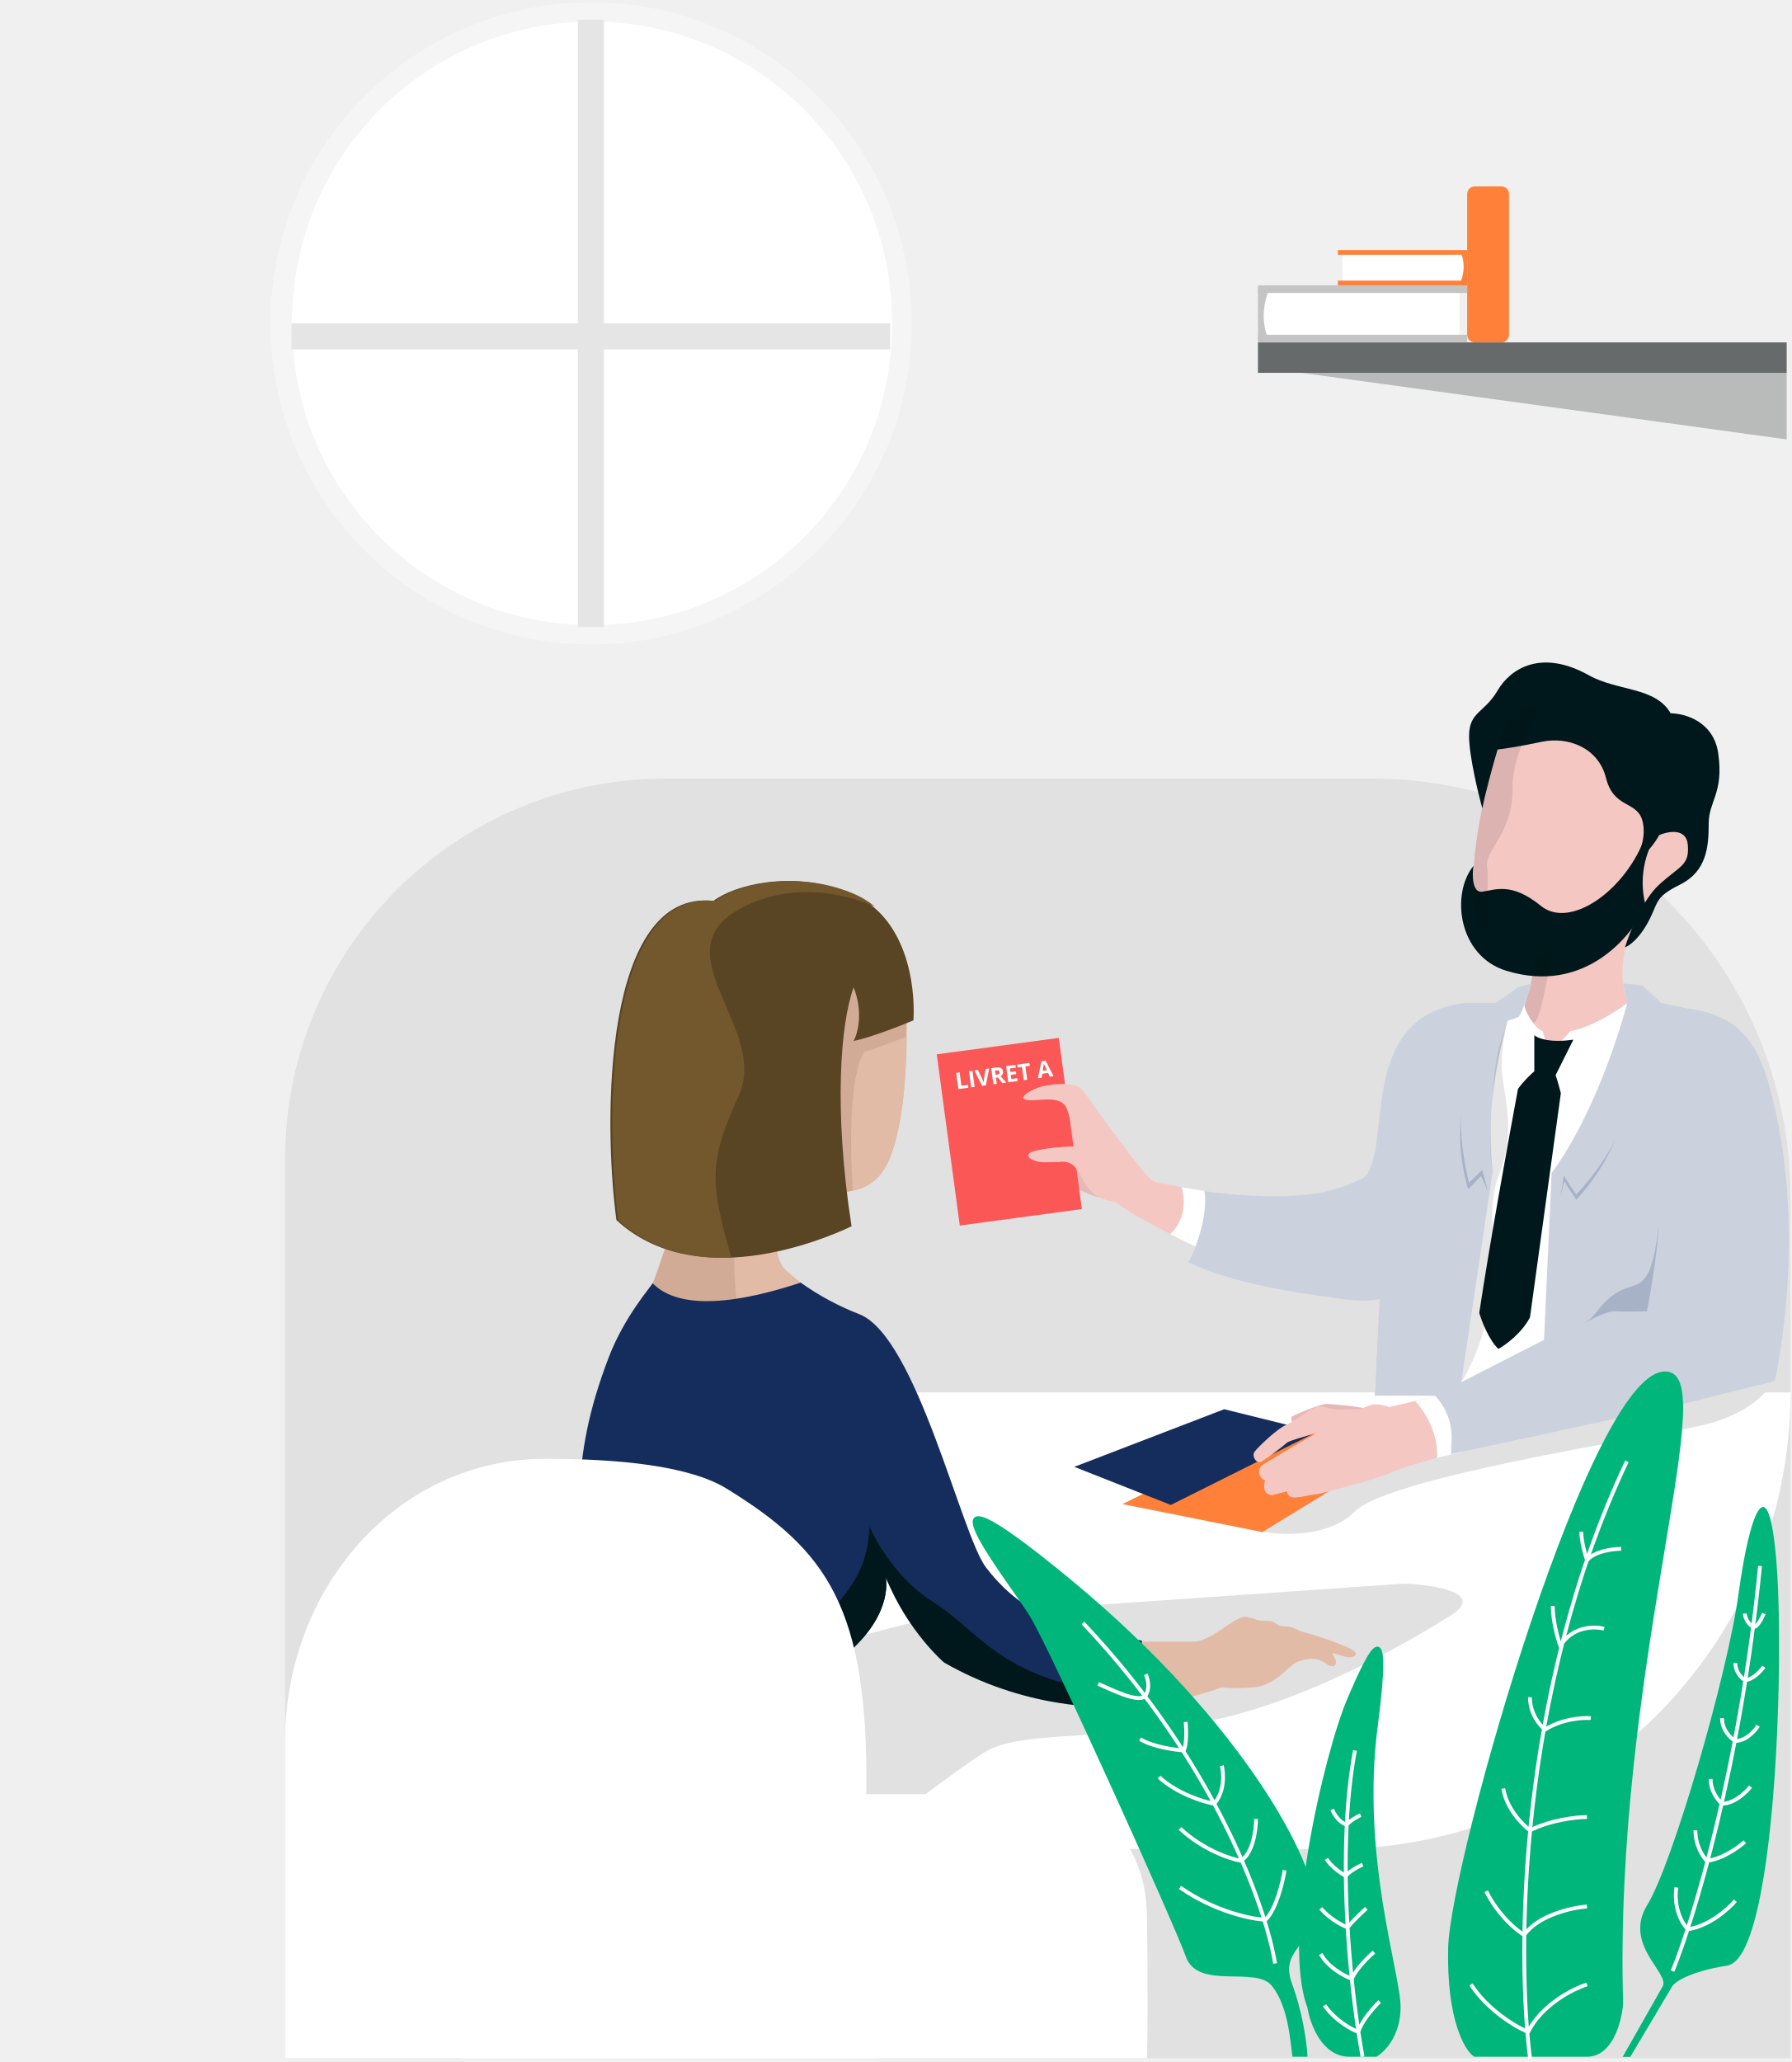
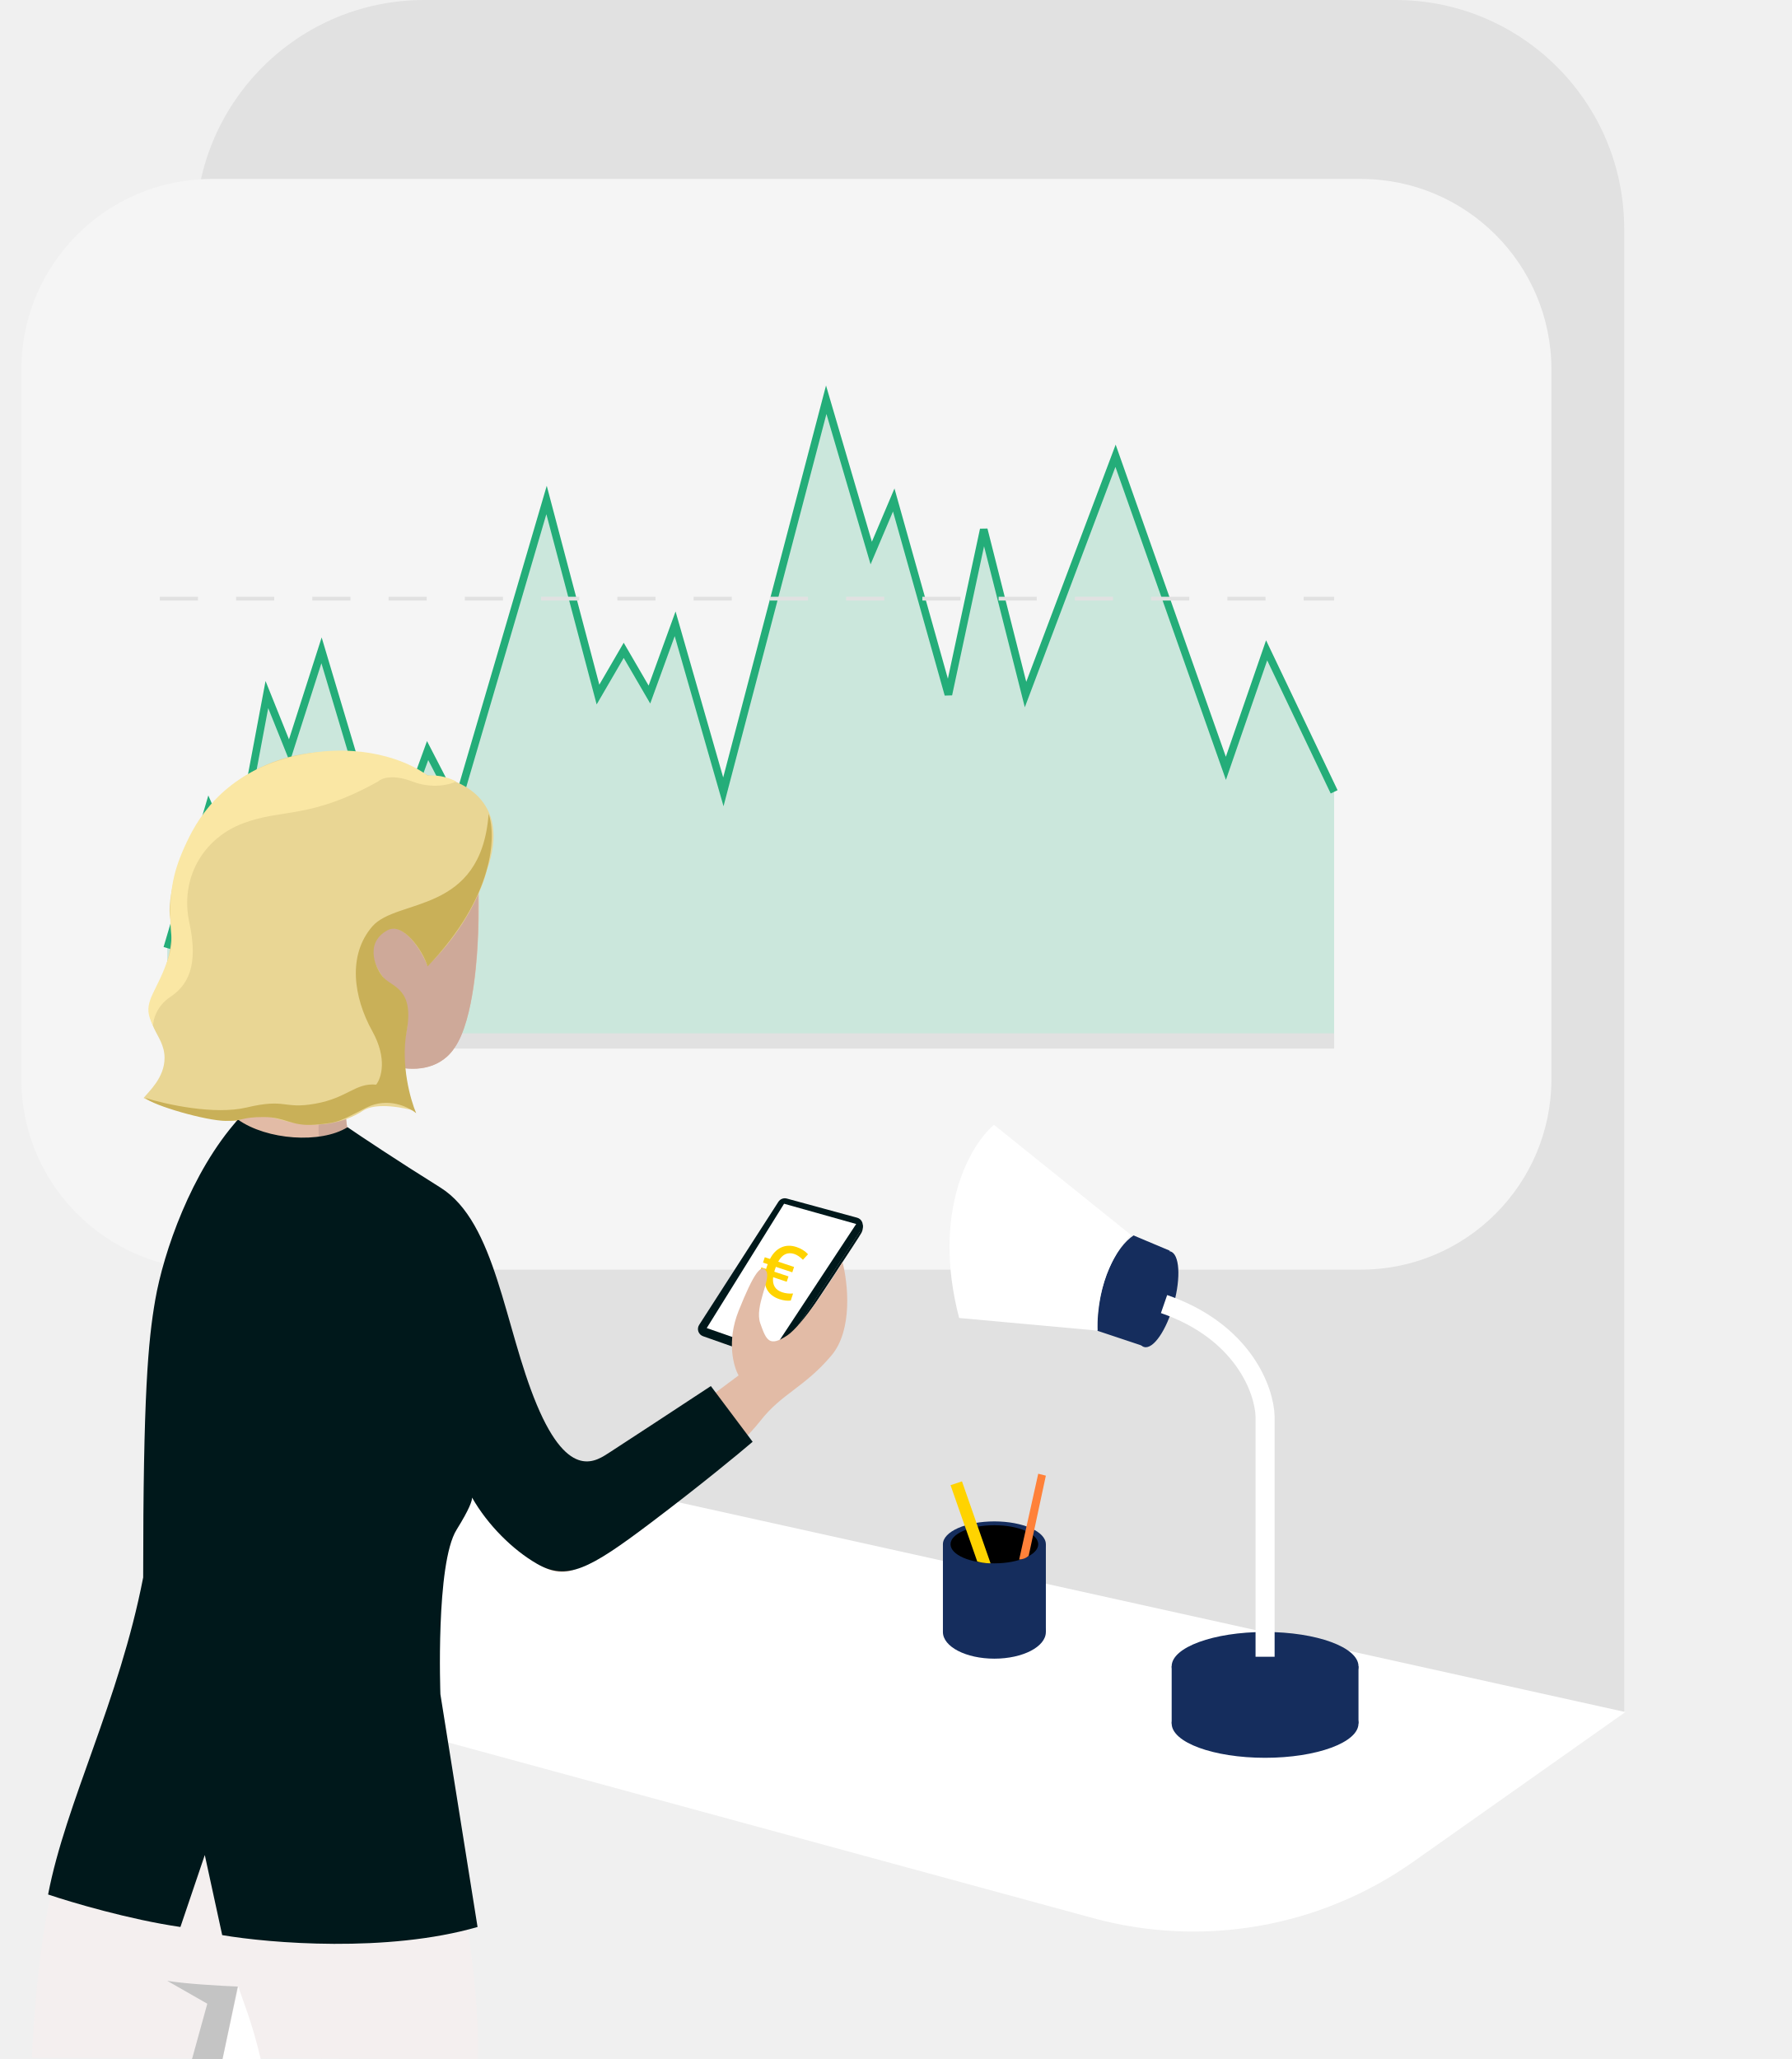
- <svg xmlns="http://www.w3.org/2000/svg" fill="none" viewBox="0 0 471 542">
-   <path fill="#E1E1E1" d="M470.709 314.661c0-60.751-49.249-110-110-110h-185.76c-55.229 0-100 44.772-100 100V541h395.76V314.661z" />
-   <path fill="#666A6A" d="M330.709 90h139v8h-139z" />
-   <path fill="#FF8139" d="M385.709 51v37a2 2 0 002 2h7a2 2 0 002-2V51a2 2 0 00-2-2h-7a2 2 0 00-2 2z" />
-   <path fill="#fff" d="M331.709 76h52v13h-52z" />
-   <path fill="#C4C4C4" d="M330.709 88h55v2h-55zM330.709 75h55v2h-55z" />
-   <path fill="#C4C4C4" d="M330.709 76v13.5h3c-.5-.833-1.5-3.3-1.5-6.5s1-6 1.5-7h-3z" />
-   <path fill="#fff" d="M385.091 74.382h-32.145v-8.036h32.145z" />
-   <path fill="#FF8139" d="M385.709 66.963h-34v-1.236h34zM385.709 75h-34v-1.236h34z" />
-   <path fill="#FF8139" d="M385.709 74.382v-8.346h-1.855c.31.516.928 2.04.928 4.019 0 1.978-.618 3.709-.928 4.327h1.855z" />
-   <path fill="#666A6A" d="M469.709 115.5L342.209 98h127.5v17.5z" opacity=".4" />
-   <path fill="#F5F5F5" d="M71.112 85.163C71.022 38.543 108.79.62 155.41.62c46.557 0 84.299 37.823 84.299 84.38 0 46.557-37.742 84.38-84.299 84.38-46.493 0-84.209-37.724-84.298-84.217z" />
-   <path fill="#fff" d="M234.421 81.244c-1.761-42.23-36.509-75.56-78.777-75.56-41.839 0-76.393 32.68-78.723 74.453l-.271 4.864.271 4.862c2.33 41.775 36.884 74.455 78.723 74.455 42.268 0 77.016-33.33 78.777-75.561l.157-3.757-.157-3.756z" />
-   <path fill="#E5E5E5" d="M234.008 85H76.651v6.842h157.357z" />
-   <path fill="#E5E5E5" d="M151.908 5.18V164.82h6.842V5.18z" />
-   <path fill="#fff" d="M239.551 366h231.158c0 66.274-53.726 120-120 120h-198v-57.778c2.237-.134 10.656-6.06 26.43-28.687 15.774-22.626 46.847-31.784 60.412-33.535z" />
-   <path fill="#E1E1E1" d="M381.209 424.733c9.6-5.989-4-8.152-12-8.485l-122.5 8.485-41 10.481 19 50.408c9.333-6.987 26.4-20.163 34-24.955 9.5-5.989 31-2.994 57.5-7.985s53-20.463 65-27.949zM446.709 374.823c12.8-2.795 18.333-9.15 19.5-11.978l-6.5-2.495-129.5 32.441v9.482c5.667 1.331 18.8 2.196 26-4.991 9-8.983 74.5-18.965 90.5-22.459z" />
-   <path fill="#FF8139" d="M335.914 375.191l-40.842 20.161 36.787 7.358 36.918-22.614-32.863-4.905z" />
-   <path fill="#152D5D" d="M307.807 395.583l38.306-19.153-24.275-6.013-39.42 15.144 25.389 10.022z" />
-   <path fill="#E5B9B7" d="M361.159 372.022a9.027 9.027 0 00-2.98-1.972 83.042 83.042 0 00-9.491-1.036c-1.693 0-8.408 2.929-8.905 3.255-.496.327-.79 1.972 1.795 1.893 2.584-.079 19.581-2.14 19.581-2.14z" />
-   <path fill="#F4C7C3" d="M269.586 301.253a80.118 80.118 0 018.667 7.412c3.465 3.538 10.383 7.165 15.033 6.23l-10.055-21.472s-5.982-3.65-8.77-4.111c-2.787-.462-14.254 1.34-18.373 3.086a1.126 1.126 0 00-.643 1.566s-1.433.507-1.535 1.273c-.203 1.476 2.02 1.442 4.063 1.341 0 0-.373 1.498 1.952 1.667 3.476-.173 6.9.893 9.661 3.008z" />
-   <path fill="#E5B9B7" d="M288.083 314.467a22.527 22.527 0 01-2.9-1.126c.936.451 1.905.828 2.9 1.126zM288.93 314.693c-.271-.068-.554-.136-.836-.226.52.158.836.226.836.226zM285.183 313.386l-.678-.316.678.316z" />
-   <path fill="#E5B9B7" d="M281.346 294.324s-.971-.552-2.258-1.228a24.482 24.482 0 00-5.857-2.32c-2.72-.428-9.378 1.295-11.568 1.746-2.189.45-6.185 1.442-6.185 1.442.237 1.464-1.546 1.554-1.546 1.554.147 1.048 1.558 1.037 2.709 1.127.922.008 1.843-.091 2.742-.293a2.61 2.61 0 01-.643 1.634c.371.21.793.312 1.219.292a17.53 17.53 0 017.9 1.87c3.273 1.927 6.512 4.991 11.105 9.204a23.07 23.07 0 005.485 3.707h.09l.678.315c.939.442 1.908.818 2.9 1.126.282.091.564.158.835.226l-7.606-20.402z" />
-   <path fill="#FB5756" d="M246.265 277.132l32.083-4.319 6.057 44.997-32.083 4.32z" />
-   <path fill="#fff" d="M251.957 286.263l-.577-4.244.9-.123.476 3.502 1.721-.234.101.743-2.621.356zm3.361-.457l-.576-4.244.9-.122.576 4.244-.9.122zm3.813-4.84l.909-.123-.866 4.44-.982.133-2.016-4.049.909-.123 1.141 2.417c.065.143.134.311.208.504.075.191.123.324.145.4-.002-.181.028-.502.091-.964l.461-2.635zm2.602 1.565l.29-.039c.285-.039.488-.115.611-.228.122-.113.17-.271.142-.474-.027-.202-.116-.336-.267-.402-.149-.066-.369-.08-.659-.04l-.273.037.156 1.146zm.099.732l.221 1.629-.899.122-.577-4.244 1.237-.168c.576-.079 1.018-.031 1.323.142.305.172.487.471.545.899.034.25-.005.481-.116.696-.111.212-.285.39-.521.535.768.867 1.268 1.427 1.499 1.679l-.998.136-1.235-1.491-.479.065zm5.691.886l-2.445.332-.576-4.245 2.444-.332.1.738-1.544.21.127.931 1.437-.195.1.738-1.437.195.148 1.094 1.545-.209.101.743zm2.525-.343l-.9.122-.474-3.495-1.153.156-.101-.749 3.204-.435.102.749-1.152.156.474 3.496zm5.949-.808l-.445-.969-1.548.21-.17 1.053-.97.131.92-4.465 1.1-.149 2.082 4.057-.969.132zm-.763-1.694l-.692-1.488a4.57 4.57 0 01-.115-.274c-.03.256-.129.894-.299 1.912l1.106-.15z" />
-   <path fill="#F4C7C3" d="M270.805 289.199c-4.515-.079.586-3.098 3.284-3.673 2.697-.574 8.712-1.419 10.608 1.127 1.896 2.546 16.218 22.846 18.453 23.781 2.234.935 15.856 2.918 15.856 2.918 25.235 2.884 35.11.799 40.889-1.758 5.778-2.557 6.455-18.024 15.281-27.296 8.825-9.271 8.238-18.903 15.698-16.785 8.6 2.433 8.476-.406 8.476-.406l.722-1.295a54.935 54.935 0 003.566-14.375c-3.746.8-3.453 1.059-6.906.124-20.315-5.553-1.501-59.909-1.501-59.909 5.586-14.825 42.818-2.996 47.501 5.295 4.515 7.976-2.031 20.131-2.031 20.131 4.65-.169 5.18 3.583 5.18 3.583.948 8.066-10.665 13.293-10.665 13.293l-1.128 1.419c-10.316 14.499-7.731 24.784-5.813 29.166.429.912 4.063 3.042 7.788 2.974 4.74-.068 17.842.259 24.445 16.549 12.538 30.901.97 76.762-5.7 81.245-6.67 4.484-70.491 13.519-70.491 13.519l-6.5 4.337-7.72 2.253c-2.472.822-7.358 3.019-13.543 4.664-7.753 2.027-8.882 2.489-10.981 2.748-2.359.282-1.975.507-4.943.778-2.257.202-2.257-1.611-2.257-1.611l-3.905 1.002c-3.183-.214-1.874-3.841-1.874-3.841a2.416 2.416 0 01-1.524-1.727 2.398 2.398 0 01.622-2.216c.677-.552 6.771-4.044 8.058-4.867 1.286-.822 6.376-3.661 6.376-3.661s-7.392 1.994-7.81 2.557a74.21 74.21 0 01-6.681 4.968c-1.343.676-2.663-1.498-1.806-2.636.858-1.137 5.824-5.948 8.092-6.939 2.269-.991 6.196-3.954 8.036-4.799 1.839-.845 2.257.811 7.55.665 5.293-.147 3.386-.068 4.21-.237.823-.169 1.963-.845 3.385-1.127a10.46 10.46 0 014.108.71l12.956-2.996h-16.77c1.433-33.774 4.13-51.472 4.13-51.472s5.451 28.637-13.881 25.911c-19.333-2.727-52.039-21.157-53.63-22.137-.711-.439-2.619-1.566-4.819-3.21-10.474-1.386-7.483-10.579-13.916-10.579-7.437 0-8.916-.428-8.916-1.802s7.427-2.084 12.268-2.253c-.801-3.47-.914-6.759-2.144-9.812-1.422-3.571-6.331-2.242-9.683-2.298z" />
-   <path fill="#00181B" d="M389.639 234.39c-2.634.33-2.606-4.389-2.263-6.79-5.967 7.27-4.115 23.662 8.641 27.571 20.775 6.367 33.264-9.465 36.624-17.077-2.304-8.724.961-15.98 2.881-18.518h-2.881c-4.938 14.197-19.752 24.896-27.57 18.518-7.819-6.379-12.14-4.115-15.432-3.704z" />
-   <path fill="#00181B" d="M386.209 193.5c0 5.2 2.5 15.5 3.5 19 .5-3 2.833-11.667 4-15.5 1.667-.166 5.9-.8 11.5-2 7-1.5 15 1.5 17 9.5s8 6 9.5 11c1.2 4-.5 8.333-1.5 10 2.4-.4 5-4.167 6-6 2.333-1 7.1-1.9 7.5 2.5.5 5.5-2 5.5-7.5 10.5-4.4 4-7.833 12.667-9 16.5 1-.333 3.6-2.1 6-6.5 3-5.5 1.5-6.5 8.5-10s7.5-10 7.5-16 4-8 2.5-18.5c-1.2-8.4-8.833-10.5-12.5-10.5-4-7-13.994-5.797-21.5-10-12.5-7-20.641-1.759-24 4-3.5 6-7.5 5.5-7.5 12z" />
-   <path fill="#000" d="M393.775 250.255c-4.639-4.597-1.919-17.529-2.811-22.182-.891-4.652 6.84-8.821 6.659-20.683-.135-8.855 5.44-18.295 8.284-22.531-5.09.642-9.119 2.704-10.677 6.838 0 0-16.838 48.576-1.455 58.558zM403.672 268.493c1.637-1.509 4.311-18.024 4.311-18.024l-4.311 1.126a54.856 54.856 0 01-3.566 14.375l-.722 1.295s-2.833 1.893-8.532 1.037l1.264.428c3.882.845 9.92 1.273 11.556-.237z" opacity=".1" />
-   <path fill="#F4EFEF" d="M329.525 314.365c17.639 1.251 25.472-.563 30.37-2.737 5.778-2.569 4.051-18.881 12.075-31.543 6.851-10.826 11.444-14.645 18.904-12.504 1.445.405-1.061 0 .124.169v-1.352c3.736-1.96 9.808-2.524 9.808-2.524-.125.349-1.005 3.019-1.456 3.267-.452.248 2.776.755 2.776.755a10.456 10.456 0 002.776 3.763l2.686 16.684 6.366-15.096c8.137-1.735 13.87-9.609 13.87-9.609a9.041 9.041 0 014.514 1.678c.61-.09 1.874 2.388 2.596 2.253 4.593-1.126 20.314 1.127 28.124 16.808 2.991 6.095 4.682 22.084 4.986 32.088 0 0-1.134 24.768-3.369 44.37 0 0-11.446 2.891-19.064 4.559-11.873 2.816-32.098 8.97-46.047 11.111l-1.32-15.67-20.078 6.016h-16.77c1.433-33.774 4.13-51.472 4.13-51.472s5.451 28.637-13.881 25.911c-6.941-.981-15.597-3.988-23.926-7.481l1.806-19.444z" />
-   <path fill="#E0DEDE" d="M397.996 357.985l1.613 18.52 17.719-2.839-1.478-22.531a2.83 2.83 0 00-2.528-.912c-1.524.304-3.036 3.132-3.036 3.132a2.05 2.05 0 00-1.919-.902c-1.219.192-2.325 2.513-2.325 2.513a3.118 3.118 0 00-3.385-2.254c-2.585.384-4.661 5.273-4.661 5.273zM408.368 289.863l6.771-10.454 2.799 9.97 9.785-11.671-9.672 13.248s-1.4-3.278-2.98-3.278-2.076 4.247-6.703 2.185zM405.907 289.356l-2.517-10.42-4.514 6.083-1.761-7.311 1.4 9.012a2.697 2.697 0 003.916-.845c1.501-2.455 3.476 3.481 3.476 3.481z" />
-   <path fill="#E0DEDE" d="M415.85 351.18s11.003-5.632 13.915-6.612l8.566-2.873-4.052-24.198s3.555 14.352.971 16.898c-2.584 2.546-8.047.259-11.286 7.334-3.239 7.074-8.114 9.451-8.114 9.451zM363.202 332.875c8.193-8.663-7.607-12.989-.576-15.118 7.031-2.129 4.435-14.972 4.435-14.972l-1.534 12.595s5.451 28.636-13.882 25.91a58.969 58.969 0 01-7.166-1.543c3.047.27 12.03.214 18.723-6.872z" />
-   <path fill="#F4EBEA" d="M404.97 263.615l-.011.012.011-.012z" />
-   <path fill="#fff" d="M310.621 312.056c4.142.71 8.385 1.329 8.385 1.329 25.235 2.884 34.817 0 40.889-1.757 9.435-2.783 4.051-24.626 12.877-33.92 8.825-9.294 10.642-12.279 18.057-10.139 7.415 2.141 9.029-3.165 9.932-3.672-.203 1.419 2.573 6.432 4.807 7.142l1.648 6.038 5.643-6.027c7.189-1.408 14.965-7.412 14.965-7.412.44.912-1.129 5.937 7.054 3.886 4.593-1.126 19.016.248 25.618 16.538 13.78 33.965 4.955 72.503-5.699 81.245-5.726 0-70.491 13.519-70.491 13.519l-.09 2.861-6.411 1.476c.373-8.742-5.744-14.859-5.744-14.859l6.105-1.454h-16.77c1.433-33.773 4.13-51.471 4.13-51.471s5.451 28.637-13.881 25.91c-13.148-1.858-32.469-10.961-44.015-16.897 5.553-5.171 2.991-12.336 2.991-12.336z" />
-   <path fill="#00181B" d="M413.632 273.271c-6.203.931-9.433-.387-10.273-1.162v9.497c1.086.775 4.2.969 5.621.969l4.652-9.304z" />
-   <path fill="#00181B" d="M399.072 286.22c1.41-2.006 3.435-3.908 4.271-4.608l5.562.84c.562 1.561 1.19 3.908 1.433 4.886l-8.114 58.926c-2.164 4.173-6.44 7.277-8.308 8.308-2.473-2.319-4.379-7.277-5.023-9.467 2.628-17.62 7.881-46.598 10.179-58.885z" />
-   <path fill="#F4EBEA" d="M404.97 263.615l-.011.012.011-.012z" />
-   <path fill="#292289" d="M404.97 263.615l-.011.012.011-.012z" />
-   <path fill="#CCD2DD" d="M464.709 284c-3.538-12.032-9.5-17.5-21.5-19l-6.5-1.385-5-4.615-5-.5 1.081 5.115s-6.771 26.834-19.874 44.701l-2.009 43.878-28.689 14.645.181.181a15.742 15.742 0 014.153 12.335l-.09 2.861 2.675-.585s39.579-8.427 59.679-12.978c1.67-.383 3.205-.743 4.571-1.126l18.204-4.507s9.43-40.552-1.882-79.02z" />
-   <path fill="#CCD2DD" d="M316.625 313.025l2.381.36c25.235 2.884 32.925-.828 38.703-3.385 5.778-2.557 3.463-19.514 8-31.5 2.5-6.605 7.593-13.668 19.805-14.885h7.695l5.87-4.115 3.63-1-1.903 5.374a13.955 13.955 0 01-1.501 3.38l-.226.135c-.856.365-1.744.652-2.652.856 0 0-6.489 20.12-3.973 39.632l-8.396 56.225-6.839 2.737h-15.801c1.434-33.796 1.919-30.506 1.919-30.506s7.663 7.717-11.669 4.99c-11.004-1.554-27.831-3.965-39.298-9.575 1.738-2.85 5.316-12.077 4.255-18.723z" />
-   <path fill="#A7B2C6" d="M410.218 314.872l.881-5.824 3.261 4.945a63.718 63.718 0 0010.304-14.386 56.438 56.438 0 01-10.259 15.772l-3.216-4.889-.971 4.382zM391.179 313.126l-1.512-5.632-3.499 3.379s-2.562-10.015-2.042-18.092a51.24 51.24 0 001.839 19.827l3.386-3.47 1.828 3.988zM415.737 348.184s6.444-3.729 8.927-3.515c2.483.215 8.306 0 8.306 0s2.991-15.568 2.991-22.26c0 0-.677 9.215-3.081 12.888-2.404 3.672-5.045 2.14-9.232 5.441-4.187 3.301-3.724 5.249-7.911 7.446z" />
-   <path fill="#E1E1E1" d="M312.348 331.759s-.52-1.352 0-4.968l1.896.935a25.52 25.52 0 01-1.896 4.033z" />
-   <path fill="#000" d="M384.182 363.302l3.622-24.266 3.386-22.62 1.275-8.551a51.054 51.054 0 01-.451-14.25c.688-6.872.384-15.513 3.86-23.477 0 0-1.524 7.029-1.016 12.065.316 3.165 2.675 12.696 1.129 20.052-1.547 7.356-4.12 9.193-3.623 19.298.496 10.105.993 26.62-8.182 41.749z" opacity=".1" />
-   <path fill="#F4C7C3" d="M279.867 301.489a54.29 54.29 0 00-6.771.868c-1.479.484-2.088 1.002-2.009 1.791.079.788 1.659 1.397 3.668 1.352l4.108-.09 1.004-3.921z" />
-   <path fill="#000" d="M175.268 494.637c0-.317-.09-.635-.14-.993.04.358.1.676.14.993z" opacity=".3" />
-   <path fill="#CEA999" d="M238.164 260.938l-12.266 2.096.617 9.338c.12 5.125-.288 9.238-1.553 11.185-5.296 8.175-7.407-10.927-11.787-10.51-4.381.417-6.422 5.404-3.276 13.907s-8.163 10.868-9.139 15.636c-.976 4.768-8.572 31.618 0 40.807l13.132-3.973a39.693 39.693 0 01-8.124-6.348c-4.221-6.556-.578-25.122-.578-25.122s15.71 10.261 24.89 2.175a11.962 11.962 0 001.991-2.304c5.226-7.321 5.973-25.907 6.122-29.891.15-3.983-.029-16.996-.029-16.996zM221.557 235.774c1.065 6.506 2.767 16.957 4.34 27.258-.995-9.705-2.837-20.454-4.111-27.179l-.229-.079z" />
-   <path fill="#E2BBA6" d="M252.243 426.773s-10.772-1.451-19.394-12.179c0 0 2.151 9.02-9.348 19.351-7.965 7.132-1.752 45.128 1.603 51.833 0 0-31.779 31.331-83.509 6.239 0 0 12.992-47.314 13.938-74.066 1.165-30.377 4.679-49.906 15.312-78.585 10.633-28.678 13.152-44.502 11.708-59.601-1.444-15.099-.717-38.742 25.885-44.453 26.601-5.712 29.747 25.589 29.747 25.589s2.35 40.022-8.114 49.191c-9.169 8.086-24.889-2.175-24.889-2.175s-3.644 18.566.578 25.122c0 0 5.824 6.665 20.21 12.397 15.023 5.96 17.432 49.668 25.397 57.675" />
-   <path fill="#D2AB96" d="M227.209 276.503c2.8-.798 8.5-2.994 11-3.993v-4.491l-14-17.968-48 74.365-4.5 12.976 2 4.492c6.4 3.594 16 1.498 20 0-.5-3.327-1.2-11.479 0-17.468 1.2-5.989 7.167-9.483 10-10.481h15.5l5-.998c-1.6-24.356 1.333-34.437 3-36.434z" />
-   <path fill="#fff" d="M223.946 482s7.555 24.943 6.695 59H121.209l10.5-26.277 11.579-30.096s44.333 22.589 80.658-2.627z" />
-   <path fill="#152D5D" d="M300.209 431.236c-13.599-2.464-28.806-3.29-41-19.236-6.5-8.5-18.176-60.527-33.239-66.527a70.102 70.102 0 01-15.481-8.334c-23.595 7.778-34.218 5.037-38.907.149-.249.686-7.377 8.603-11.529 19.44-10.951 28.559-6.969 42.248-8.064 72.615-.995 26.751-8.522 55.509-8.522 55.509 7.278 33.188 81.637.924 81.637.924-2.927-7.788-9.538-44.701-1.603-51.834 11.499-10.331 9.349-19.35 9.349-19.35C239.209 428 247.709 436.5 247.709 436.5c20.38 11.692 41.32 12.954 52.5 12v-17.264z" />
-   <path fill="#E2BBA6" d="M313.709 431.5h-13.5v17c9.6-1.2 18-3.833 21-5 1 .167 4.1.4 8.5 0 5.5-.5 9-5.5 11-6.5s5.5-1.5 7.5 0 3 1 3 0c0-.8-.667-2-1-2.5.667.167 2.3.6 3.5 1 1.5.5 5-.5.5-2.5s-9.5-3.5-11.5-4-2.5-1.5-5-1.5-2-1.5-5-1.5-2-.5-5-1-9 6.5-14 6.5z" />
-   <path fill="#00181B" d="M300.209 448.5V442s-8.5 2.5-22 0c-18-5.558-23.014-14.789-33-21-11.227-6.983-16.621-19.75-16.621-19.75-.796 18.229-12.773 21.1-20.06 35.96-5.406 11.027-1.514 40.152.856 54.456 9.269-3.099 15.72-5.89 15.72-5.89-2.927-7.788-9.538-44.702-1.603-51.834 11.499-10.331 9.348-19.351 9.348-19.351C238.709 429 248.209 437 248.209 437c20.38 11.722 40.82 12.454 52 11.5z" />
-   <path fill="#fff" d="M191.062 391.306c-9.705-5.994-28.215-7.87-47.652-7.86-39.527.021-68.461 34.639-68.461 74.166V541H301.53c.135-3.497.323-15.897 0-37.524-.322-21.627-15.724-30.262-23.384-31.876h-50.396c.645-49.387-10.553-64.155-36.689-80.294z" />
-   <path fill="#594423" d="M224.411 273.619c4.338-.866 12.291-3.969 15.725-5.413.542-9.02-1.627-27.495-16.809-33.557-15.183-6.062-30.365-1.984-35.788 2.165-28.738-3.247-29.099 57.011-25.484 83.893 20.604 18.944 53.5 5.593 61.814 1.624-4.772-30.743-2.892-53.403.542-62.784 2.603 6.494 1.085 12.087 0 14.072z" />
-   <path fill="#74582D" fill-rule="evenodd" d="M229.991 238.295c-8.563-3.738-22.613-6.598-35.782.776-11.508 6.445-7.574 15.563-3.324 25.412 3.32 7.696 6.833 15.838 3.324 23.499-8 17.469-7.5 22.959-2 42.423l.05.181c-10.249.344-21.059-1.919-29.704-9.868-3.615-26.882-3.254-87.141 25.485-83.893 5.422-4.15 20.605-8.227 35.787-2.165a23.093 23.093 0 016.164 3.635z" clip-rule="evenodd" />
-   <path fill="#00B67A" d="M439.593 522.153c-2.4 4-8.333 14-11 18.5h-2c2.833-5 8.9-15.7 10.5-18.5 2-3.5-10.5-11-4-21.5s21-60 24-82 8-34 10-7-.5 103-13 105c-10 1.6-13.833 4.333-14.5 5.5z" />
-   <path stroke="#fff" d="M439.709 518.112c5.5-13.5 17.8-53.7 23-106.5" />
-   <path fill="#00B67A" stroke="#00B67A" d="M381.209 512.112c-.4 18.4 4.167 26.333 6.5 28h29.5c6.4 0 8.667-9 9-13.5-2.5-85.5 25-162.539 12.5-165.5-19-4.5-57 128-57.5 151z" />
-   <path stroke="#fff" d="M402.249 541.112c-3.494-27.098-3.294-96.436 25.46-157M417.209 521.612c-3.667 1.167-11.9 5.3-15.5 12.5-3.167-1.333-10.6-5.7-15-12.5m30.5-20.5c-4 .333-12.9 2.3-16.5 7.5-2-1.167-6.8-5.1-10-11.5m26.5-19.5c-2.667 0-9.4.7-15 3.5-2-1.5-6.2-5.8-7-11m23-18.5c-2.167-.167-7.6.2-12 3-1.333-1-4-4.1-4-8.5m19.5-18c-2.5-.667-8.3-.7-11.5 4.5-.667-1.834-2-6.5-2-10.5m18-15c-2.167 0-7 .6-9 3-.5-1.5-1.5-5.1-1.5-7.5M456.209 499.612c-1.833 2.166-6.9 6.7-12.5 7.5-1.333-1.334-3.8-5.4-3-11M458.709 484.112c-1.667 1.5-6 4.6-10 5-1-1-3-4-3-8m14.5-11.5c-1.167 1.5-4.3 4.5-7.5 4.5-1-.834-3-3.3-3-6.5m12.5-14c-.833 1.333-3.2 4-6 4-1.167-.667-3.5-2.8-3.5-6m11-13.5c-.833 1.166-3 3.5-5 3.5-.833-.5-2.5-2.1-2.5-4.5m7.5-13c-.5 1.166-1.7 3.5-2.5 3.5-1 0-2.5-2-2.5-3.5" />
-   <path fill="#00B67A" stroke="#00B67A" d="M367.709 527.612c0 7.2-4 11.333-6 12.5h-7c-6.8 0-9.833-8.333-10.5-12.5-7-18.5 4.5-67 10.5-81s11.008-23.732 7 7c-4.5 34.5 6 65 6 74z" />
-   <path stroke="#fff" d="M358.209 540.612a194.566 194.566 0 01-1.088-6.5m-.912-74c-1.144 6.16-1.825 12.772-2.161 19.5m8.661 46.5c-1.559 1.5-4.858 5.2-5.588 8m0 0c-1.804-.667-6.112-3-8.912-7m8.912 7a293.627 293.627 0 01-1.756-14m5.844-7c-1.396 1.166-4.519 4.2-5.844 7m0 0c-1.885-.667-6.156-2.9-8.156-6.5m8.156 6.5a318.013 318.013 0 01-1.087-13.5m4.931-5c-1.121 1-3.677 3.4-4.931 5m0 0c-1.357-.5-4.669-2.2-7.069-5m7.069 5c-.258-4.38-.43-8.915-.478-13.5m4.409-3c-1.106.5-3.536 1.8-4.409 3m0 0c-1.197-.667-3.891-2.5-5.091-4.5m5.091 4.5c-.047-4.486.024-9.019.248-13.5m3.661-2.5c-.774.333-2.59 1.3-3.661 2.5m0 0c-.78-.167-2.639-1.2-3.839-4" />
-   <path fill="#00B67A" stroke="#00B67A" d="M339.209 521.612c2.8 7.6 3.833 15.5 4 18.5h-3c-.5-3.5-1-13-5.5-18.5s-19.5 1-22.5-7.5-35.5-80.5-41-89.5-36-47 10-9 64.5 75 64 85.5-9.5 11-6 20.5z" />
-   <path stroke="#fff" d="M335.209 516.112c-2.333-14.5-15.7-52.7-50.5-89.5M337.709 491.612c-.5 3.166-2.2 10.2-5 13-3.667-.167-13.3-2.1-22.5-8.5m20-18c0 2.833-.8 9-4 11-2.833-.5-10-2.9-16-8.5m11-16.5c.5 2 .8 6.8-2 10-2.833-.5-9.7-2.6-14.5-7m7-14.5c.167 1.833.3 5.9-.5 7.5-2.5-.167-8.3-1-11.5-3m1.5-17c.5 1 1.2 3.5 0 5.5-1.5 2.5-10-2-12.5-3" />
+ <svg xmlns="http://www.w3.org/2000/svg" fill="none" viewBox="0 0 470 540">
+   <path fill="#E1E1E1" d="M69.06 392.362L51.393 63.216C49.55 28.865 76.906 0 111.307 0H366c33.137 0 60 26.863 60 60v389.146H128.974c-31.888 0-58.205-24.942-59.914-56.784z" />
+   <path fill="#fff" d="M88.266 449.007L85 373.403l341.313 75.604-55.641 39.27a100.001 100.001 0 01-83.941 14.784L88.266 449.007z" />
+   <ellipse fill="#152D5D" rx="13.5" ry="7" transform="matrix(-1 0 0 1 260.813 428.007)" />
+   <ellipse fill="#152D5D" rx="13.5" ry="6" transform="matrix(-1 0 0 1 260.813 405.007)" />
+   <path fill="#152D5D" d="M274.313 428.007v-23h-27v23h27z" />
+   <ellipse fill="#000" rx="11.5" ry="5" transform="matrix(-1 0 0 1 260.813 405.007)" />
+   <path fill="#FF8139" d="M274.313 387.007l-4.5 21c-.8.8-2 1-2.5 1l5-22.5 2 .5z" />
+   <path fill="#FFD300" d="M252.313 388.507l7.5 21.5c-1.6 0-3-.333-3.5-.5l-7-20 3-1z" />
+   <rect width="401.325" height="286.051" x="5.59" y="46.931" fill="#F5F5F5" rx="50" />
+   <path stroke="#24AD79" stroke-width="2" d="M43.862 248.652l10.96-37.113 6.746 15.464 8.431-44.846 5.902 14.691 8.432-26.289 16.863 56.444 10.961-30.155 7.588 14.691 23.608-80.413 13.491 51.031 6.745-11.598 6.745 11.598 6.745-18.557 12.648 44.073 26.98-102.836 11.805 40.206 5.902-13.917 14.333 51.031 9.275-43.299 10.961 43.299 23.608-62.629 28.942 81.975 10.686-30.944 17.706 37.114" />
+   <path fill="#24AD79" d="M54.822 211.539l-10.96 37.113V274.5h306.063v-66.827l-17.706-37.114-10.686 30.944-28.942-81.975-23.608 62.629-10.961-43.299-9.275 43.299-14.333-51.031-5.902 13.917-11.805-40.206-26.98 102.836-12.648-44.073-6.745 18.557-6.745-11.598-6.745 11.598-13.491-51.031-23.608 80.413-7.588-14.691-10.961 30.155-16.863-56.444-8.432 26.289L70 182.157l-8.431 44.846-6.746-15.464z" opacity=".2" />
+   <path stroke="#E1E1E1" stroke-dasharray="10 10" d="M41.924 157.005h308.001" />
+   <path stroke="#E1E1E1" stroke-width="4" d="M43.925 273h306" />
+   <path fill="#E2BBA6" d="M133.369 395s-4.689-1.718-13.385-12.532c0 0 2.169 9.091-9.429 19.505-8.033 7.189-1.767 45.487 1.617 52.246 0 0-32.051 31.58-84.226 6.288 0 0 13.104-47.691 14.058-74.655 1.175-30.619 4.72-50.303 15.443-79.21 10.724-28.907 13.265-44.857 11.809-60.076-1.456-15.219-.723-39.05 26.107-44.807 26.83-5.757 30.003 25.793 30.003 25.793s2.37 40.341-8.183 49.583c-9.248 8.15-25.103-2.193-25.103-2.193s-3.675 18.713.582 25.322c0 0 5.874 6.718 20.384 12.496 15.152 6.007 17.582 50.063 25.615 58.133" />
+   <path fill="#CEA999" d="M108.597 202.23c1.075 6.558 2.792 17.092 4.378 27.475-1.004-9.783-2.862-20.616-4.147-27.395l-.231-.08z" />
+   <path fill="#CEA999" d="M125.346 227.592l-12.371 2.112.623 9.412c.12 5.167 4.87 3.645 3.594 5.607-5.342 8.241-12.632-5.346-17.05-4.926-4.418.421-6.476 5.447-3.303 14.018 3.173 8.571-8.234 10.954-9.218 15.76-.984 4.806-8.646 31.87 0 41.132l13.244-4.005a40.028 40.028 0 01-8.193-6.398c-4.258-6.608-.583-25.322-.583-25.322s15.845 10.343 25.103 2.193a12.097 12.097 0 002.009-2.323c5.271-7.38 6.024-26.113 6.175-30.129.151-4.015-.03-17.131-.03-17.131z" />
+   <path fill="#F4EFEF" d="M110.866 450.635s15.366 54.961 14.503 89.365l-102.055-.305H8.37s1-27.195 5.5-45.195 15.975-41.212 15.975-41.212 44.533 22.819 81.022-2.653z" />
+   <path fill="#000" d="M62.046 464.071c.18 1.212.351 2.393.522 3.565-.17-1.172-.341-2.353-.522-3.565zM61.905 463.15c0-.321-.09-.641-.14-1.002.04.361.1.681.14 1.002z" opacity=".3" />
+   <path fill="#fff" d="M62.505 521l-4.136 19h10c-2-9-5.228-16.833-5.864-19z" />
+   <path fill="#C4C4C4" d="M62.369 521l-4 19h-8l4-14.5-10.5-6c4.8.8 14.333 1.333 18.5 1.5z" />
+   <path fill="#00181B" d="M201.686 356.541l-17.293-6.104a2 2 0 01-1.016-2.969l20.786-32.285a2 2 0 012.207-.847l18.445 5.023a2 2 0 011.146 3.028l-21.938 33.367a2 2 0 01-2.337.787z" />
+   <path fill="#00181B" d="M225.943 323.331c.493-.991.435-1.898.344-2.228l-.782 1.92-16.461 24.998-2.157 4.298c6.146-9.249 18.563-27.996 19.056-28.988z" />
+   <path fill="#fff" d="M224.565 321.01l-18.912-5.315-20.288 32.608 17.246 6.014 21.954-33.307z" />
+   <path fill="#FFD300" d="M208.33 328.87c-.858-.284-1.645-.262-2.362.067-.711.331-1.329.983-1.855 1.957l4.16 1.381-.467 1.405-4.296-1.427-.155.404-.166.502-.1.362 3.722 1.236-.464 1.396-3.567-1.185c-.241 2.027.551 3.343 2.376 3.949.869.289 1.823.396 2.86.322l-.615 1.852c-.92.106-1.909-.016-2.967-.368-1.465-.486-2.524-1.284-3.176-2.391-.646-1.106-.856-2.465-.631-4.079l-1.386-.46.463-1.396 1.241.412.094-.344.112-.337.215-.587-1.241-.412.467-1.405 1.368.455c.738-1.45 1.717-2.455 2.936-3.016 1.22-.561 2.565-.597 4.037-.108 1.216.404 2.216 1.033 2.999 1.887l-1.333 1.452c-.783-.773-1.539-1.281-2.269-1.524z" />
+   <path fill="#E2BBA6" d="M152.437 388.405c-.727-.363-1.506-1.527-1.506-1.527l-19.846 11.487c1.315 2.192 2.137 3.251 4.136 5.892 6.947 9.181 12.667 8.567 15.71 7.252 20.968-11.048 42.792-31.567 48.479-38.845 5.686-7.278 11.574-8.768 18.676-17.186 5.682-6.734 4.297-19.115 2.894-24.464-3.244 5.349-10.68 16.678-14.468 19.203-4.735 3.157-5.524 1.316-7.102-3.156-1.579-4.472 2.893-11.575 1.578-13.679-1.315-2.104-3.284.47-7.265 10.422-3.184 7.961-1.327 14.596 0 16.918-13.269 9.952-38.898 28.877-41.286 27.683z" />
+   <path fill="#00181B" d="M40.714 340.935c2.168-12.52 9.455-33.617 21.697-47.31 7.55 5.358 21.723 6.389 28.748 2 3.247 2.232 12.664 8.524 24.354 15.83 14.613 9.133 16.744 36.532 25.268 56.929 8.524 20.397 15.83 14.612 19.179 12.481 2.679-1.704 18.773-12.278 26.486-17.352l10.959 14.612c-3.552 3.045-13.882 11.569-26.79 21.311-16.135 12.177-21.919 15.221-29.834 10.655-6.203-3.579-12.789-10.011-16.966-17.331.026.774-.588 2.851-4.056 8.427-5.537 8.904-4.246 43.153-4.246 43.153l9.742 61.037c-23.624 6.82-54.493 4.262-66.975 2.131l-4.566-21.005-6.393 18.874c-13.395-1.948-28.718-6.494-34.705-8.524 4.629-24.111 18.65-50.69 24.936-83.14 0-48.049 1.302-62.04 3.162-72.778z" />
+   <path fill="#E9D694" d="M112.16 253.317c10-9.6 14.5-20.666 15.5-25 6.8-18.8-7.5-24.5-15.5-25-4.8-2.8-10-4.5-12-5-29-5.5-43 8.644-49.5 19.644-3.816 6.457-7 18-6 23s0 11-4 19.5 2.5 10.5 2.5 17c0 5.2-4.167 8.833-5.5 10.5 2.666 1.667 20.9 7.056 24.5 5.856 4.5-1.5 3-2.5 12 0s16.5.5 21-2.5c3.6-2.4 11.333-.666 13.5 0-1-2.833-4.9-11.4-2.5-19 2.4-7.6-2-12.833-4.5-14.5-2.667-3-6.7-9.9-1.5-13.5 5.2-3.6 10.166 4.5 12 9z" />
+   <path fill="#C9B058" d="M112.16 253.461c17.6-18.4 18-34.333 16-40-2 26.5-24 22-30.5 29.5s-5 18.5 0 27.5c4 7.2 2.333 12.333 1 14-5.5-.5-7.5 3.5-16 5s-7.5-1.5-18 1c-8.4 2-21.167-.833-26.5-2.5 2 2 16 6 21 6s4-1 10-1 7 2.5 13.5 2 6.5-1 13.5-4.5c5.6-2.8 11-.167 13 1.5-1.5-3.5-4.1-12.7-2.5-21.5 2-11-3.5-11.5-6-14-1.768-1.768-5.5-9 1-12.5 4-2.154 9.166 5.167 10.5 9.5z" />
+   <path fill="#FAE7A4" d="M44.66 261.461c-3.6 2.4-4.5 6-4.5 7.5-3-5.5 0-7.5 3-15s1.5-6.5 1.5-14 1-12.5 5-20.5 12.5-19 32-22c15.6-2.4 26.833 3 30.5 6 3.2-.4 6.333.834 7.5 1.5-1.667.833-6.3 2-11.5 0s-8.167-.833-9 0c-18 10-25 7-35.5 11s-16.5 14.5-14 26-.5 16.5-5 19.5z" />
+   <ellipse fill="#152D5D" rx="24.5" ry="9" transform="matrix(-1 0 0 1 331.812 452.007)" />
+   <ellipse fill="#152D5D" rx="24.5" ry="9" transform="matrix(-1 0 0 1 331.812 437.007)" />
+   <path fill="#152D5D" d="M356.312 452.007v-15h-49v15h49z" />
+   <ellipse fill="#152D5D" rx="4.5" ry="13" transform="scale(-1 1) rotate(-15.345 1112.879 1296.94)" />
+   <path stroke="#fff" stroke-width="5" d="M331.812 434.507v-63c-.166-6.833-5.7-22.3-26.5-29.5" />
+   <path fill="#152D5D" d="M297.312 324.007l9.5 4-7 25-12-4c0-13 5-22 9.5-25z" />
+   <path fill="#fff" d="M260.71 295l35.882 28.846c-7.848 8.376-9.08 20.239-8.714 25.124l-36.314-3.313c-7.317-28.143 3.049-45.497 9.146-50.657z" />
</svg>
